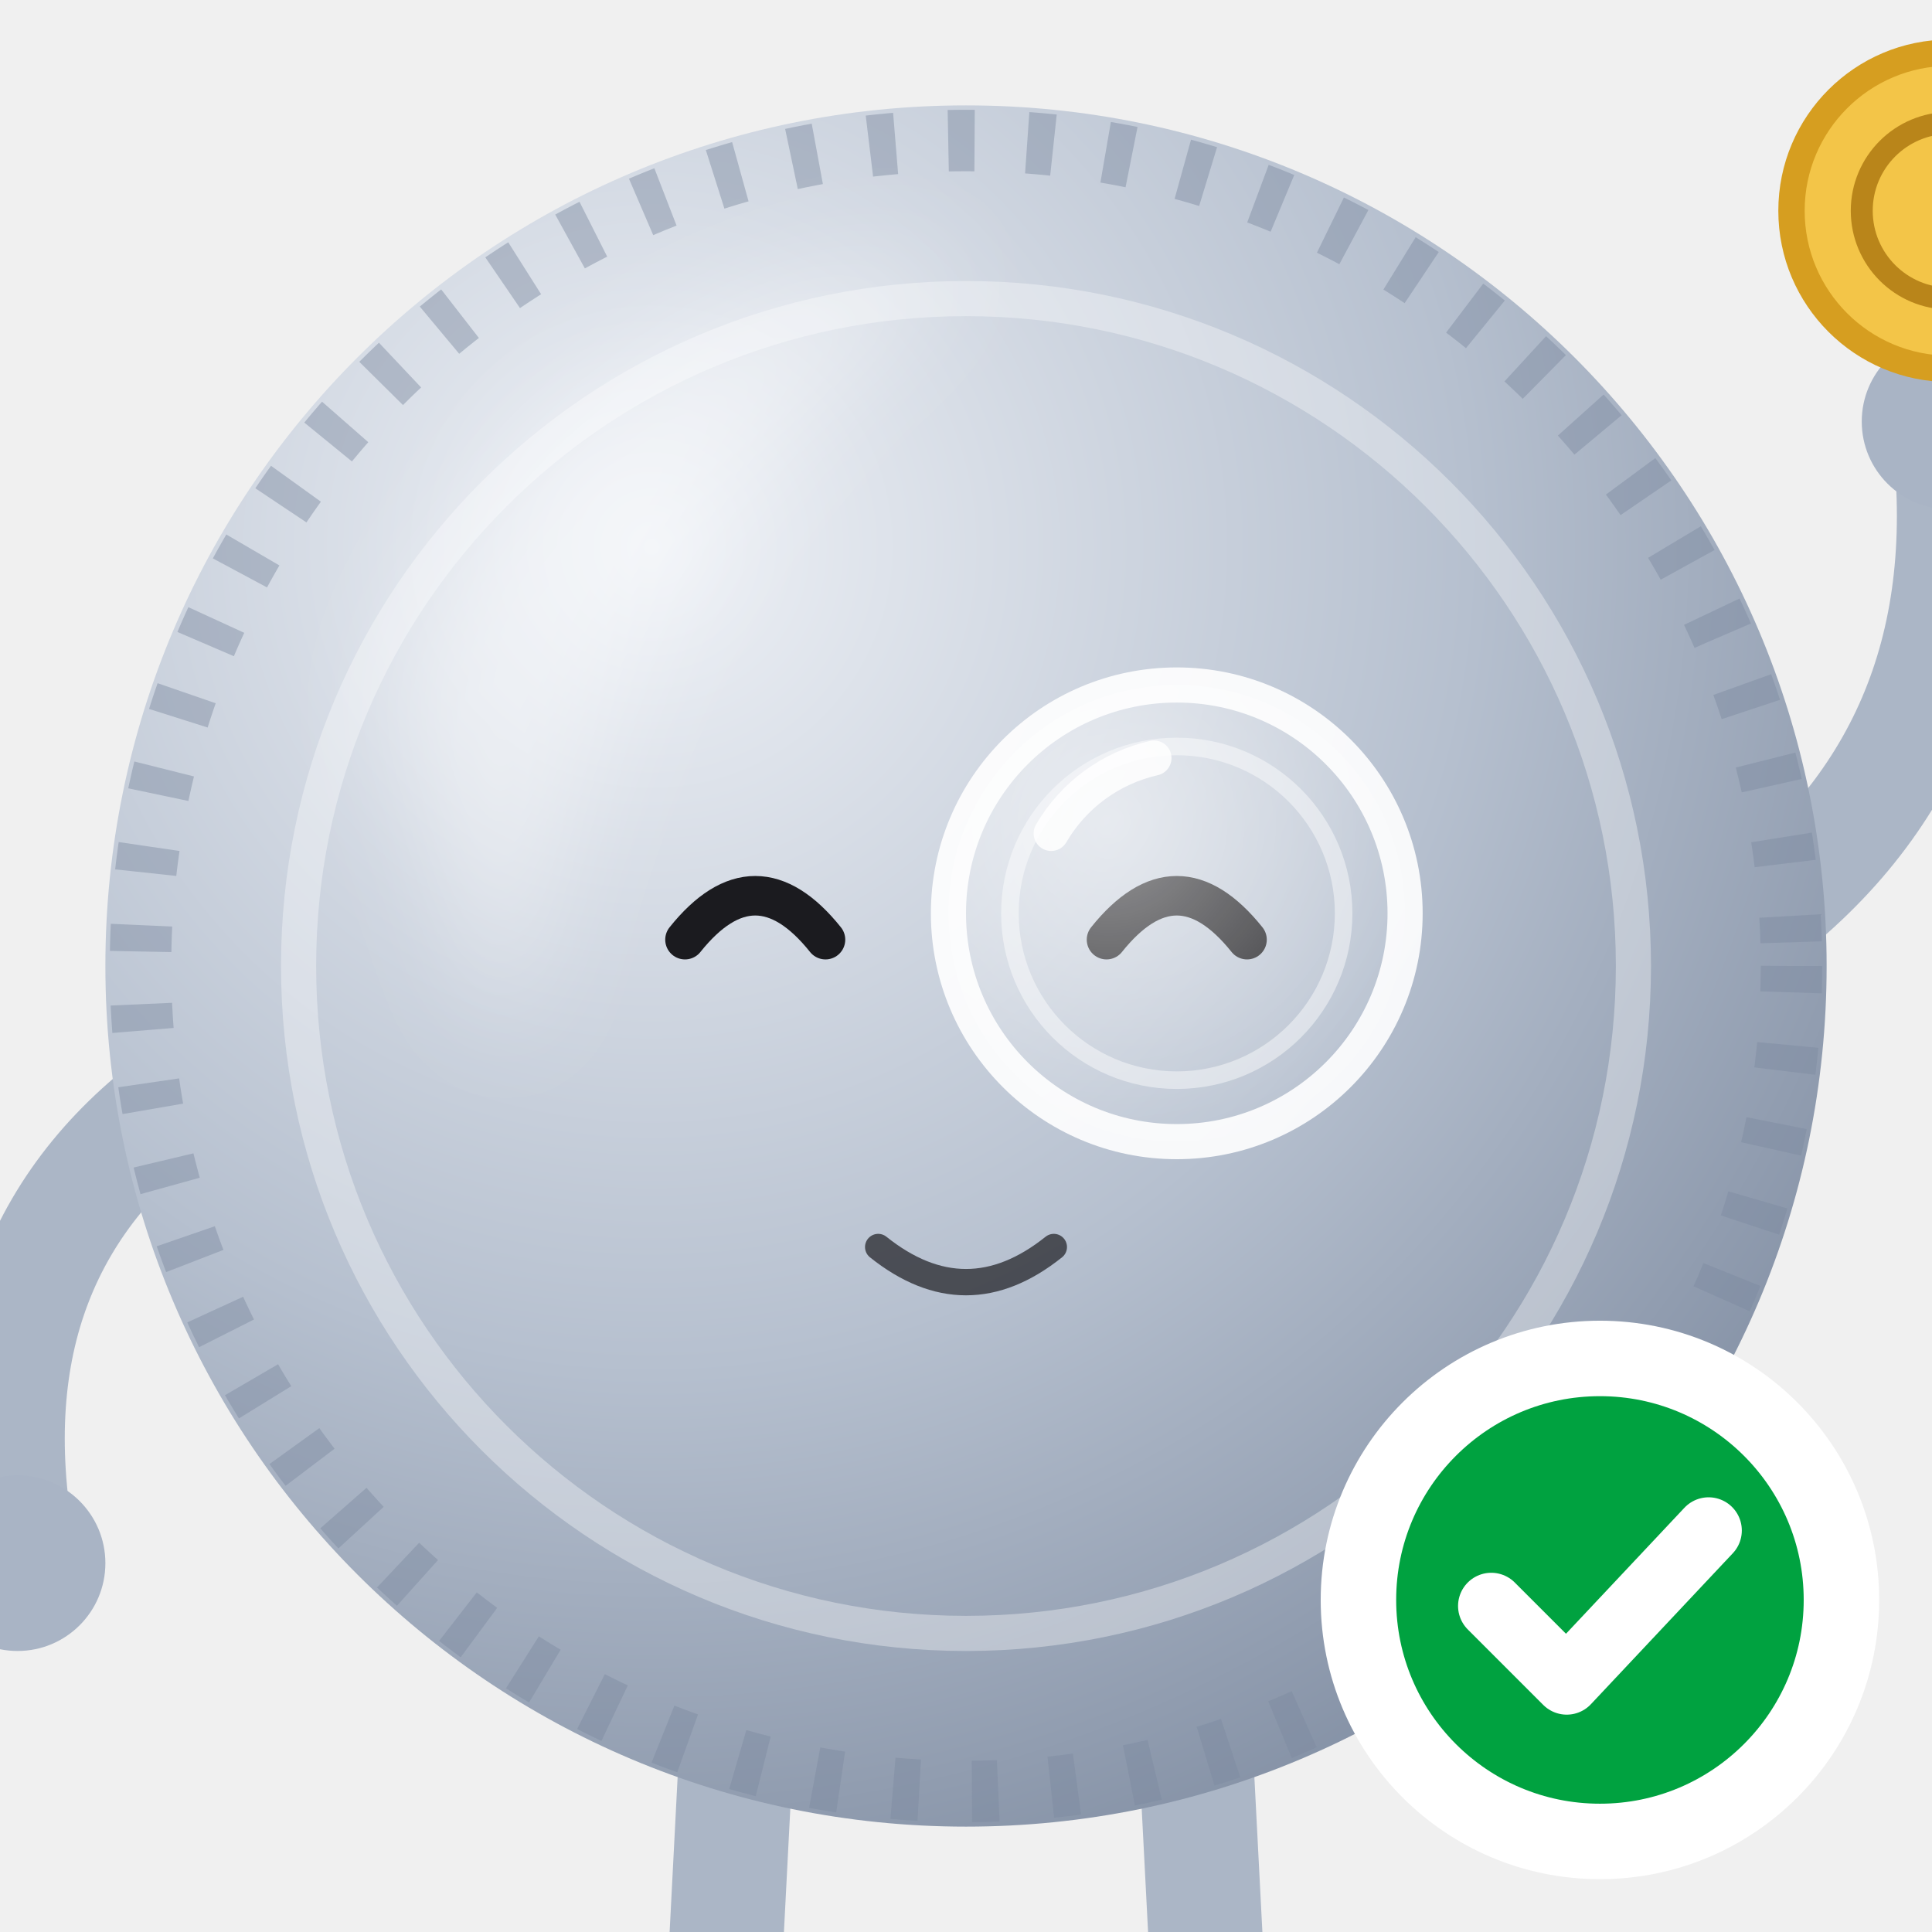
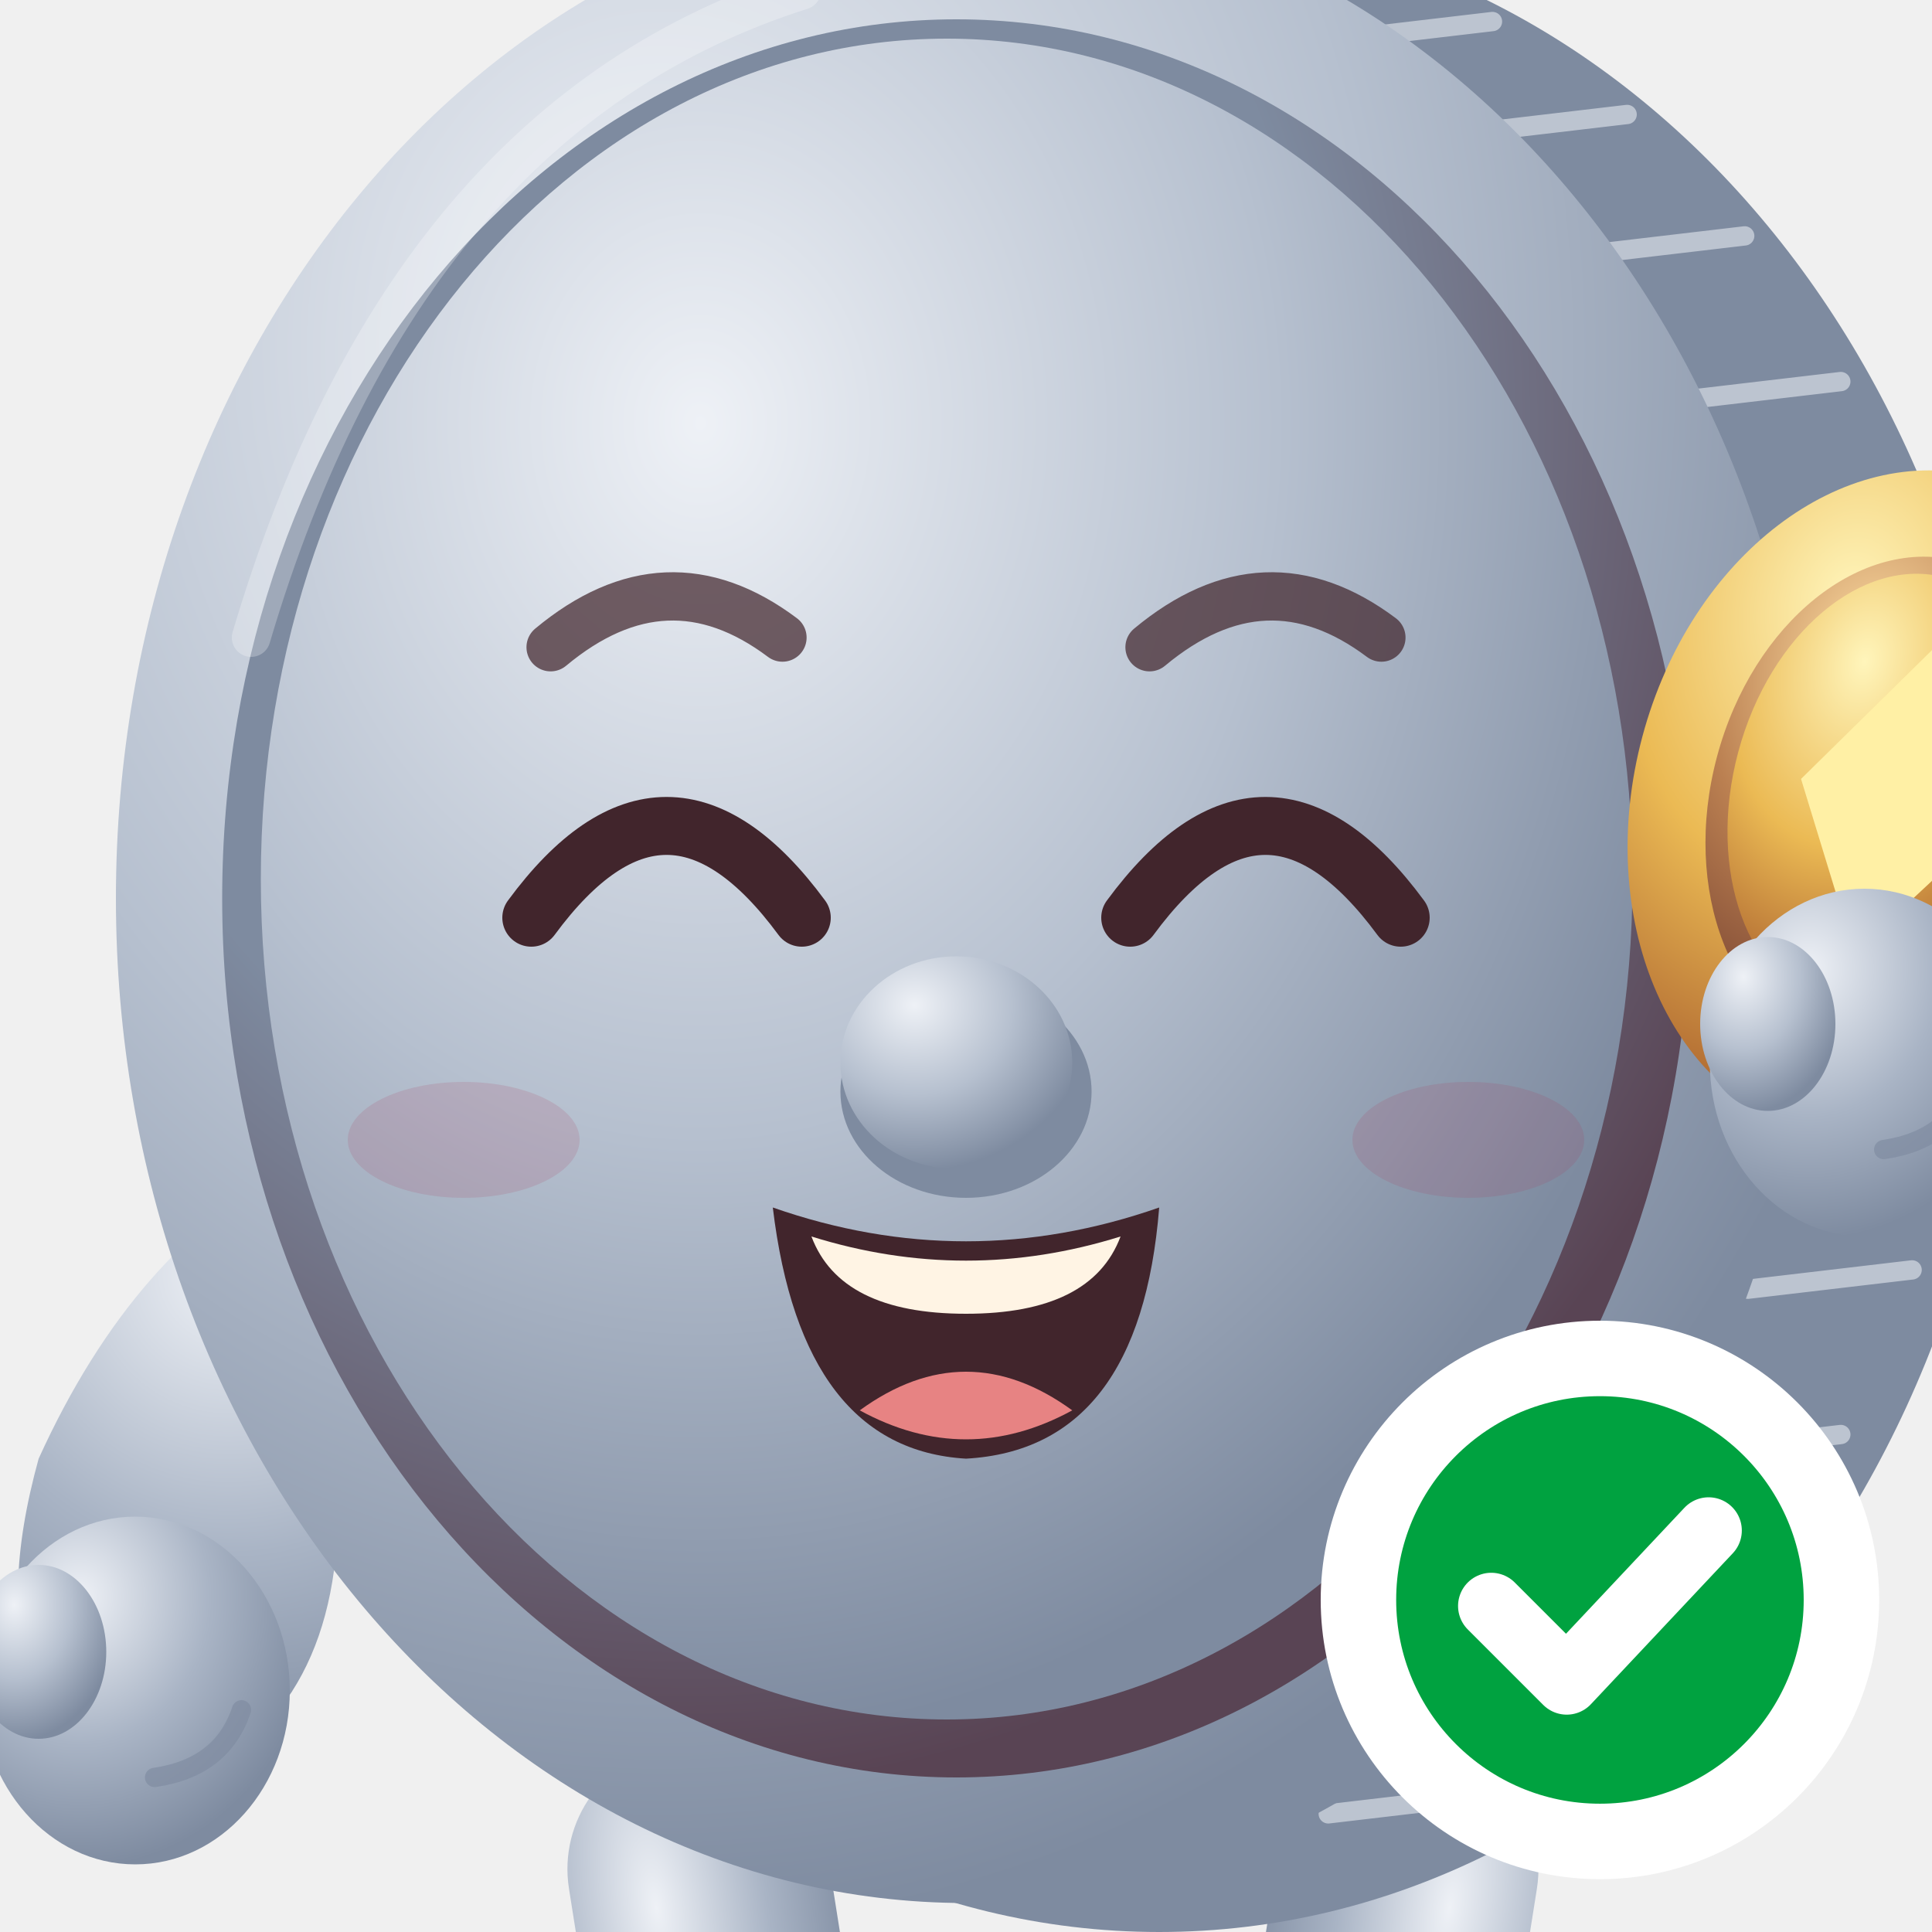
<svg xmlns="http://www.w3.org/2000/svg" viewBox="0 0 64 64" width="48" height="48" role="img" aria-label="Zurich, Finance, done">
  <defs>
-     <radialGradient id="sm-zurich-b" cx="32%" cy="26%" r="85%">
+     <radialGradient id="sm-zurich-clay" cx="32%" cy="23%" r="78%">
      <stop offset="0" stop-color="#EEF1F6" />
-       <stop offset=".55" stop-color="#B6C0CF" />
+       <stop offset="0.54" stop-color="#B6C0CF" />
      <stop offset="1" stop-color="#7E8BA0" />
    </radialGradient>
-     <radialGradient id="sm-zurich-l" cx="35%" cy="30%" r="75%">
-       <stop offset="0" stop-color="#fff" stop-opacity=".55" />
-       <stop offset="1" stop-color="#fff" stop-opacity=".08" />
+     <radialGradient id="sm-zurich-arm" cx="32%" cy="23%" r="78%">
+       <stop offset="0" stop-color="#EEF1F6" />
+       <stop offset="0.54" stop-color="#A9B4C5" />
+       <stop offset="1" stop-color="#7E8BA0" />
    </radialGradient>
-     <filter id="sm-zurich-f" x="-20%" y="-20%" width="140%" height="140%">
-       <feGaussianBlur stdDeviation="6" />
-     </filter>
-     <filter id="sm-zurich-s" x="-50%" y="-50%" width="200%" height="200%">
-       <feGaussianBlur stdDeviation="8" />
-     </filter>
+     <radialGradient id="sm-zurich-recess" cx="32%" cy="23%" r="78%">
+       <stop offset="0" stop-color="#7E8BA0" />
+       <stop offset="0.54" stop-color="#7E8BA0" />
+       <stop offset="1" stop-color="#594454" />
+     </radialGradient>
+     <radialGradient id="sm-zurich-boot" cx="32%" cy="23%" r="78%">
+       <stop offset="0" stop-color="#d39a69" />
+       <stop offset="0.54" stop-color="#966347" />
+       <stop offset="1" stop-color="#4a302d" />
+     </radialGradient>
+     <radialGradient id="sm-zurich-wood" cx="32%" cy="23%" r="78%">
+       <stop offset="0" stop-color="#ffe0a6" />
+       <stop offset="0.54" stop-color="#bb8051" />
+       <stop offset="1" stop-color="#774231" />
+     </radialGradient>
+     <radialGradient id="sm-zurich-gold" cx="32%" cy="23%" r="78%">
+       <stop offset="0" stop-color="#fff5bb" />
+       <stop offset="0.54" stop-color="#ebba54" />
+       <stop offset="1" stop-color="#aa612e" />
+     </radialGradient>
+     <radialGradient id="sm-zurich-red" cx="32%" cy="23%" r="78%">
+       <stop offset="0" stop-color="#ffb3a4" />
+       <stop offset="0.54" stop-color="#e47065" />
+       <stop offset="1" stop-color="#a53247" />
+     </radialGradient>
+     <radialGradient id="sm-zurich-white" cx="32%" cy="23%" r="78%">
+       <stop offset="0" stop-color="#fffef9" />
+       <stop offset="0.54" stop-color="#fff6e8" />
+       <stop offset="1" stop-color="#c9a8a5" />
+     </radialGradient>
+     <radialGradient id="sm-zurich-iris" cx="32%" cy="23%" r="78%">
+       <stop offset="0" stop-color="#d9ab73" />
+       <stop offset="0.54" stop-color="#905837" />
+       <stop offset="1" stop-color="#4b2b29" />
+     </radialGradient>
+     <radialGradient id="sm-zurich-floor">
+       <stop stop-color="#38252e" stop-opacity=".31" />
+       <stop offset=".55" stop-color="#483442" stop-opacity=".2" />
+       <stop offset="1" stop-color="#483442" stop-opacity="0" />
+     </radialGradient>
  </defs>
-   <g transform="scale(0.29091) translate(-40 -90)">
-     <path d="M124 286 L121 344" fill="none" stroke="#A9B4C5" stroke-width="13" stroke-linecap="round" stroke-linejoin="round" opacity=".96" />
-     <path d="M176 286 L179 344" fill="none" stroke="#A9B4C5" stroke-width="13" stroke-linecap="round" stroke-linejoin="round" opacity=".96" />
-     <ellipse cx="117" cy="347" rx="17" ry="9" fill="#A9B4C5" />
-     <ellipse cx="183" cy="347" rx="17" ry="9" fill="#A9B4C5" />
-     <path d="M62 214 Q36 232 42 266" fill="none" stroke="#A9B4C5" stroke-width="13" stroke-linecap="round" stroke-linejoin="round" opacity=".96" />
-     <circle cx="42" cy="268" r="10" fill="#A9B4C5" />
-     <path d="M238 196 Q266 176 262 140" fill="none" stroke="#A9B4C5" stroke-width="13" stroke-linecap="round" stroke-linejoin="round" opacity=".96" />
-     <circle cx="262" cy="138" r="10" fill="#A9B4C5" />
-     <circle cx="262" cy="114" r="18" fill="#F3C548" stroke="#D69E20" stroke-width="3" />
-     <circle cx="262" cy="114" r="10" fill="none" stroke="#B9851A" stroke-width="2.5" />
-     <circle cx="150" cy="200" r="98" fill="url(#sm-zurich-b)" />
-     <circle cx="150" cy="200" r="94" fill="none" stroke="#7E8BA0" stroke-opacity=".45" stroke-width="7" stroke-dasharray="3 6" />
-     <circle cx="150" cy="200" r="76" fill="none" stroke="#fff" stroke-opacity=".35" stroke-width="4" />
-     <path d="M84 170 A70 70 0 0 1 150 120 Q110 150 98 210 Z" fill="#fff" opacity=".42" filter="url(#sm-zurich-f)" />
-     <g>
-       <path d="M118 197 Q126 187 134 197" fill="none" stroke="#1B1B1F" stroke-width="4.5" stroke-linecap="round" />
-       <path d="M166 197 Q174 187 182 197" fill="none" stroke="#1B1B1F" stroke-width="4.5" stroke-linecap="round" />
+   <g transform="scale(0.32) translate(-41 -69)">
+     <g transform="translate(119 302) rotate(-9) scale(1 1)">
+       <rect x="-13" y="-53" width="27" height="71" rx="13" fill="url(#sm-zurich-arm)" />
+       <path d="M-17-13Q-12-20 12-17Q23-17 21-6L20 23Q32 37 14 45H-27Q-45 44-42 29Q-41 12-22 11Z" fill="url(#sm-zurich-boot)" />
+       <path d="M-42 32Q-24 42 22 32Q27 46 12 47H-28Q-45 45-42 32Z" fill="#49302b" />
+       <path d="M-40 33Q-20 43 24 33" fill="none" stroke="#bd9169" stroke-width="2.7" stroke-linecap="round" stroke-linejoin="round" />
+       <path d="M-39 30Q-33 17-19 17M-15-10Q-4-15 13-10" fill="none" stroke="#f1bd89" stroke-width="3" opacity="0.55" stroke-linecap="round" stroke-linejoin="round" />
+       <ellipse cx="-15" cy="-3" rx="2.7" ry="2.7" fill="#3b2826" />
+       <ellipse cx="2" cy="-1" rx="2.7" ry="2.7" fill="#3b2826" />
+       <path d="M-15 -3l17 2" fill="none" stroke="#f4d3a6" stroke-width="2.5" stroke-linecap="round" stroke-linejoin="round" />
+       <ellipse cx="-17" cy="4" rx="2.7" ry="2.7" fill="#3b2826" />
+       <ellipse cx="0" cy="6" rx="2.7" ry="2.7" fill="#3b2826" />
+       <path d="M-17 4l17 2" fill="none" stroke="#f4d3a6" stroke-width="2.5" stroke-linecap="round" stroke-linejoin="round" />
+       <ellipse cx="-19" cy="11" rx="2.7" ry="2.7" fill="#3b2826" />
+       <ellipse cx="-2" cy="13" rx="2.7" ry="2.7" fill="#3b2826" />
+       <path d="M-19 11l17 2" fill="none" stroke="#f4d3a6" stroke-width="2.5" stroke-linecap="round" stroke-linejoin="round" />
+       <path d="M-10 17q-14 9-17 5M-10 17q8 4 10 11" fill="none" stroke="#dfad7d" stroke-width="2" opacity="0.7" stroke-linecap="round" stroke-linejoin="round" />
+       <path d="M-29 26l6 1m-9-5l4 1m36-3l5-1" fill="none" stroke="#d5a47a" stroke-width="1.5" opacity="0.65" stroke-linecap="round" stroke-linejoin="round" />
    </g>
-     <circle cx="174" cy="194" r="26" fill="url(#sm-zurich-l)" stroke="#fff" stroke-opacity=".9" stroke-width="4" />
-     <circle cx="174" cy="194" r="19" fill="none" stroke="#fff" stroke-opacity=".45" stroke-width="2" />
-     <path d="M159.7 184.9 A18.2 18.2 0 0 1 171.4 176.32" fill="none" stroke="#fff" stroke-width="4" stroke-linecap="round" opacity=".85" />
-     <path d="M140 232 Q150 240 160 232" fill="none" stroke="#1B1B1F" stroke-width="3" stroke-linecap="round" opacity=".7" />
+     <g transform="translate(181 302) rotate(9) scale(-1 1)">
+       <rect x="-13" y="-53" width="27" height="71" rx="13" fill="url(#sm-zurich-arm)" />
+       <path d="M-17-13Q-12-20 12-17Q23-17 21-6L20 23Q32 37 14 45H-27Q-45 44-42 29Q-41 12-22 11Z" fill="url(#sm-zurich-boot)" />
+       <path d="M-42 32Q-24 42 22 32Q27 46 12 47H-28Q-45 45-42 32Z" fill="#49302b" />
+       <path d="M-40 33Q-20 43 24 33" fill="none" stroke="#bd9169" stroke-width="2.7" stroke-linecap="round" stroke-linejoin="round" />
+       <path d="M-39 30Q-33 17-19 17M-15-10Q-4-15 13-10" fill="none" stroke="#f1bd89" stroke-width="3" opacity="0.55" stroke-linecap="round" stroke-linejoin="round" />
+       <ellipse cx="-15" cy="-3" rx="2.7" ry="2.7" fill="#3b2826" />
+       <ellipse cx="2" cy="-1" rx="2.7" ry="2.7" fill="#3b2826" />
+       <path d="M-15 -3l17 2" fill="none" stroke="#f4d3a6" stroke-width="2.5" stroke-linecap="round" stroke-linejoin="round" />
+       <ellipse cx="-17" cy="4" rx="2.7" ry="2.7" fill="#3b2826" />
+       <ellipse cx="0" cy="6" rx="2.7" ry="2.7" fill="#3b2826" />
+       <path d="M-17 4l17 2" fill="none" stroke="#f4d3a6" stroke-width="2.5" stroke-linecap="round" stroke-linejoin="round" />
+       <ellipse cx="-19" cy="11" rx="2.7" ry="2.7" fill="#3b2826" />
+       <ellipse cx="-2" cy="13" rx="2.7" ry="2.7" fill="#3b2826" />
+       <path d="M-19 11l17 2" fill="none" stroke="#f4d3a6" stroke-width="2.5" stroke-linecap="round" stroke-linejoin="round" />
+       <path d="M-10 17q-14 9-17 5M-10 17q8 4 10 11" fill="none" stroke="#dfad7d" stroke-width="2" opacity="0.7" stroke-linecap="round" stroke-linejoin="round" />
+       <path d="M-29 26l6 1m-9-5l4 1m36-3l5-1" fill="none" stroke="#d5a47a" stroke-width="1.5" opacity="0.65" stroke-linecap="round" stroke-linejoin="round" />
+     </g>
+     <path d="M111 187Q65 176 45 220Q37 249 59 254Q76 247 76 225L110 211Z" fill="url(#sm-zurich-arm)" />
+     <path d="M207 183Q238 183 250 166L232 181Q219 209 204 222Z" fill="url(#sm-zurich-arm)" />
+     <ellipse cx="161" cy="165" rx="88" ry="104" fill="#7E8BA0" />
+     <path d="M178.5 73.23l17 -2" fill="none" stroke="#EEF1F6" stroke-width="2" opacity="0.56" stroke-linecap="round" stroke-linejoin="round" />
+     <path d="M192.44 82.85l17 -2" fill="none" stroke="#EEF1F6" stroke-width="2" opacity="0.56" stroke-linecap="round" stroke-linejoin="round" />
+     <path d="M204.61 95.42l17 -2" fill="none" stroke="#EEF1F6" stroke-width="2" opacity="0.56" stroke-linecap="round" stroke-linejoin="round" />
+     <path d="M214.56 110.5l17 -2" fill="none" stroke="#EEF1F6" stroke-width="2" opacity="0.56" stroke-linecap="round" stroke-linejoin="round" />
+     <path d="M221.94 127.54l17 -2" fill="none" stroke="#EEF1F6" stroke-width="2" opacity="0.56" stroke-linecap="round" stroke-linejoin="round" />
+     <path d="M226.47 145.93l17 -2" fill="none" stroke="#EEF1F6" stroke-width="2" opacity="0.56" stroke-linecap="round" stroke-linejoin="round" />
+     <path d="M228 165l17 -2" fill="none" stroke="#EEF1F6" stroke-width="2" opacity="0.56" stroke-linecap="round" stroke-linejoin="round" />
+     <path d="M226.47 184.07l17 -2" fill="none" stroke="#EEF1F6" stroke-width="2" opacity="0.56" stroke-linecap="round" stroke-linejoin="round" />
+     <path d="M221.94 202.46l17 -2" fill="none" stroke="#EEF1F6" stroke-width="2" opacity="0.56" stroke-linecap="round" stroke-linejoin="round" />
+     <path d="M214.56 219.5l17 -2" fill="none" stroke="#EEF1F6" stroke-width="2" opacity="0.56" stroke-linecap="round" stroke-linejoin="round" />
+     <path d="M204.61 234.58l17 -2" fill="none" stroke="#EEF1F6" stroke-width="2" opacity="0.56" stroke-linecap="round" stroke-linejoin="round" />
+     <path d="M192.44 247.15l17 -2" fill="none" stroke="#EEF1F6" stroke-width="2" opacity="0.56" stroke-linecap="round" stroke-linejoin="round" />
+     <path d="M178.5 256.77l17 -2" fill="none" stroke="#EEF1F6" stroke-width="2" opacity="0.56" stroke-linecap="round" stroke-linejoin="round" />
+     <ellipse cx="141" cy="162" rx="88" ry="104" fill="url(#sm-zurich-clay)" />
+     <ellipse cx="140" cy="162" rx="76" ry="91" fill="url(#sm-zurich-recess)" />
+     <ellipse cx="139" cy="160" rx="71" ry="87" fill="url(#sm-zurich-clay)" />
+     <path d="M67 135Q83 81 124 68" fill="none" stroke="white" stroke-width="4" opacity="0.26" stroke-linecap="round" stroke-linejoin="round" />
+     <ellipse cx="55" cy="244" rx="16" ry="18" fill="url(#sm-zurich-arm)" />
+     <ellipse cx="45" cy="240" rx="7" ry="9" fill="url(#sm-zurich-clay)" />
+     <path d="M57 253q7 -1 9 -7" fill="none" stroke="#7E8BA0" stroke-width="2" opacity="0.65" stroke-linecap="round" stroke-linejoin="round" />
+     <g transform="translate(141 164)">
+       <ellipse cx="-52" cy="23" rx="12" ry="6" fill="#a63655" opacity=".15" />
+       <ellipse cx="52" cy="23" rx="12" ry="6" fill="#a63655" opacity=".15" />
+       <g>
+         <g transform="translate(-31 0)">
+           <path d="M-12 -28Q0 -38 12 -29" fill="none" stroke="#41252C" stroke-width="5" opacity="0.72" stroke-linecap="round" stroke-linejoin="round" />
+           <path d="M-14 0Q0 -19 14 0" fill="none" stroke="#41252C" stroke-width="6" stroke-linecap="round" stroke-linejoin="round" />
+         </g>
+         <g transform="translate(31 0)">
+           <path d="M-12 -28Q0 -38 12 -29" fill="none" stroke="#41252C" stroke-width="5" opacity="0.72" stroke-linecap="round" stroke-linejoin="round" />
+           <path d="M-14 0Q0 -19 14 0" fill="none" stroke="#41252C" stroke-width="6" stroke-linecap="round" stroke-linejoin="round" />
+         </g>
+       </g>
+       <ellipse cx="0" cy="18" rx="13" ry="11" fill="#7E8BA0" />
+       <ellipse cx="-1" cy="15" rx="12" ry="11" fill="url(#sm-zurich-clay)" />
+       <path d="M-20 30Q0 37 20 30Q18 55 0 56Q-17 55-20 30Z" fill="#41252C" />
+       <path d="M-16 33Q0 38 16 33Q13 41 0 41Q-13 41-16 33Z" fill="#fff4e4" />
+       <path d="M-11 51Q0 43 11 51Q0 57-11 51Z" fill="#e78383" />
+     </g>
+     <g transform="rotate(15 240 153)">
+       <ellipse cx="243" cy="153" rx="27" ry="35" fill="url(#sm-zurich-wood)" />
+       <ellipse cx="237" cy="153" rx="27" ry="35" fill="url(#sm-zurich-gold)" />
+       <ellipse cx="237" cy="153" rx="19" ry="26" fill="url(#sm-zurich-wood)" />
+       <ellipse cx="236" cy="152" rx="16" ry="23" fill="url(#sm-zurich-gold)" />
+       <path d="M237 136L247 153L237 169L227 153Z" fill="#fff0a5" />
+     </g>
+     <ellipse cx="234" cy="179" rx="16" ry="18" fill="url(#sm-zurich-arm)" />
+     <ellipse cx="224" cy="175" rx="7" ry="9" fill="url(#sm-zurich-clay)" />
+     <path d="M236 188q7 -1 9 -7" fill="none" stroke="#7E8BA0" stroke-width="2" opacity="0.65" stroke-linecap="round" stroke-linejoin="round" />
  </g>
  <circle cx="53" cy="53" r="8" fill="#00a240" stroke="#fff" stroke-width="2.5" />
  <path d="M49.4 53.2 l2.5 2.5 l4.7 -5" fill="none" stroke="#fff" stroke-width="2.2" stroke-linecap="round" stroke-linejoin="round" />
</svg>
